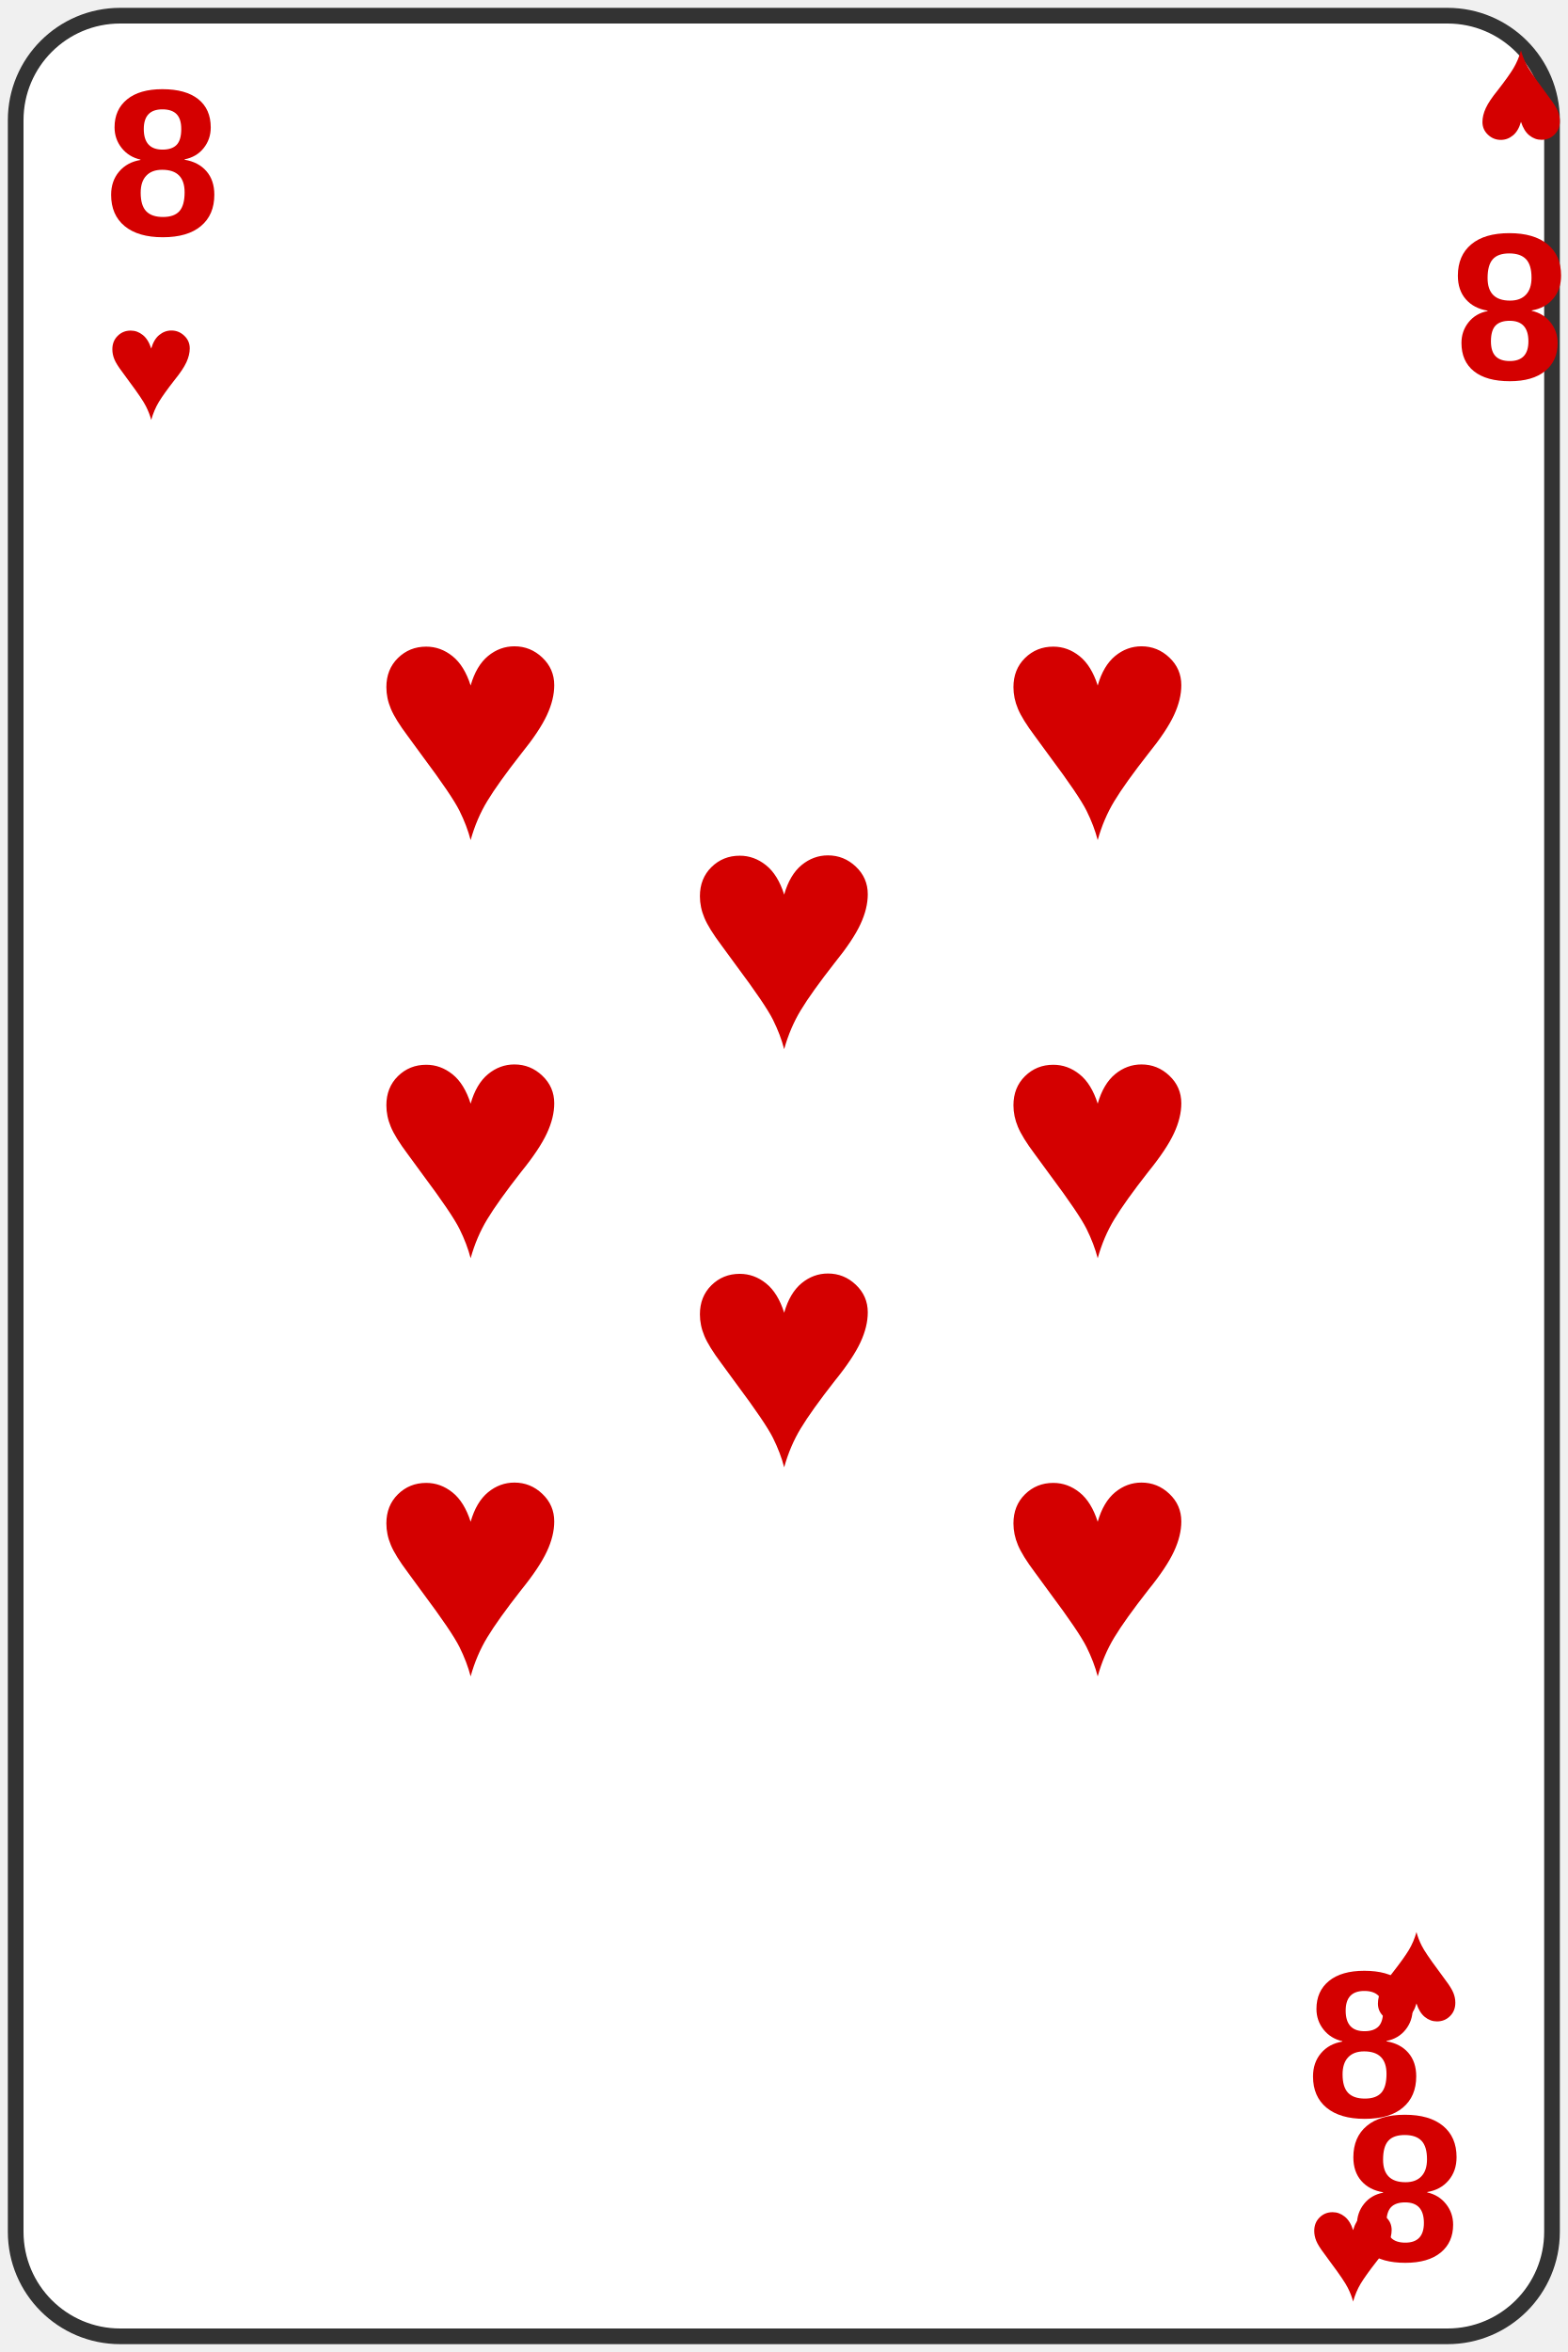
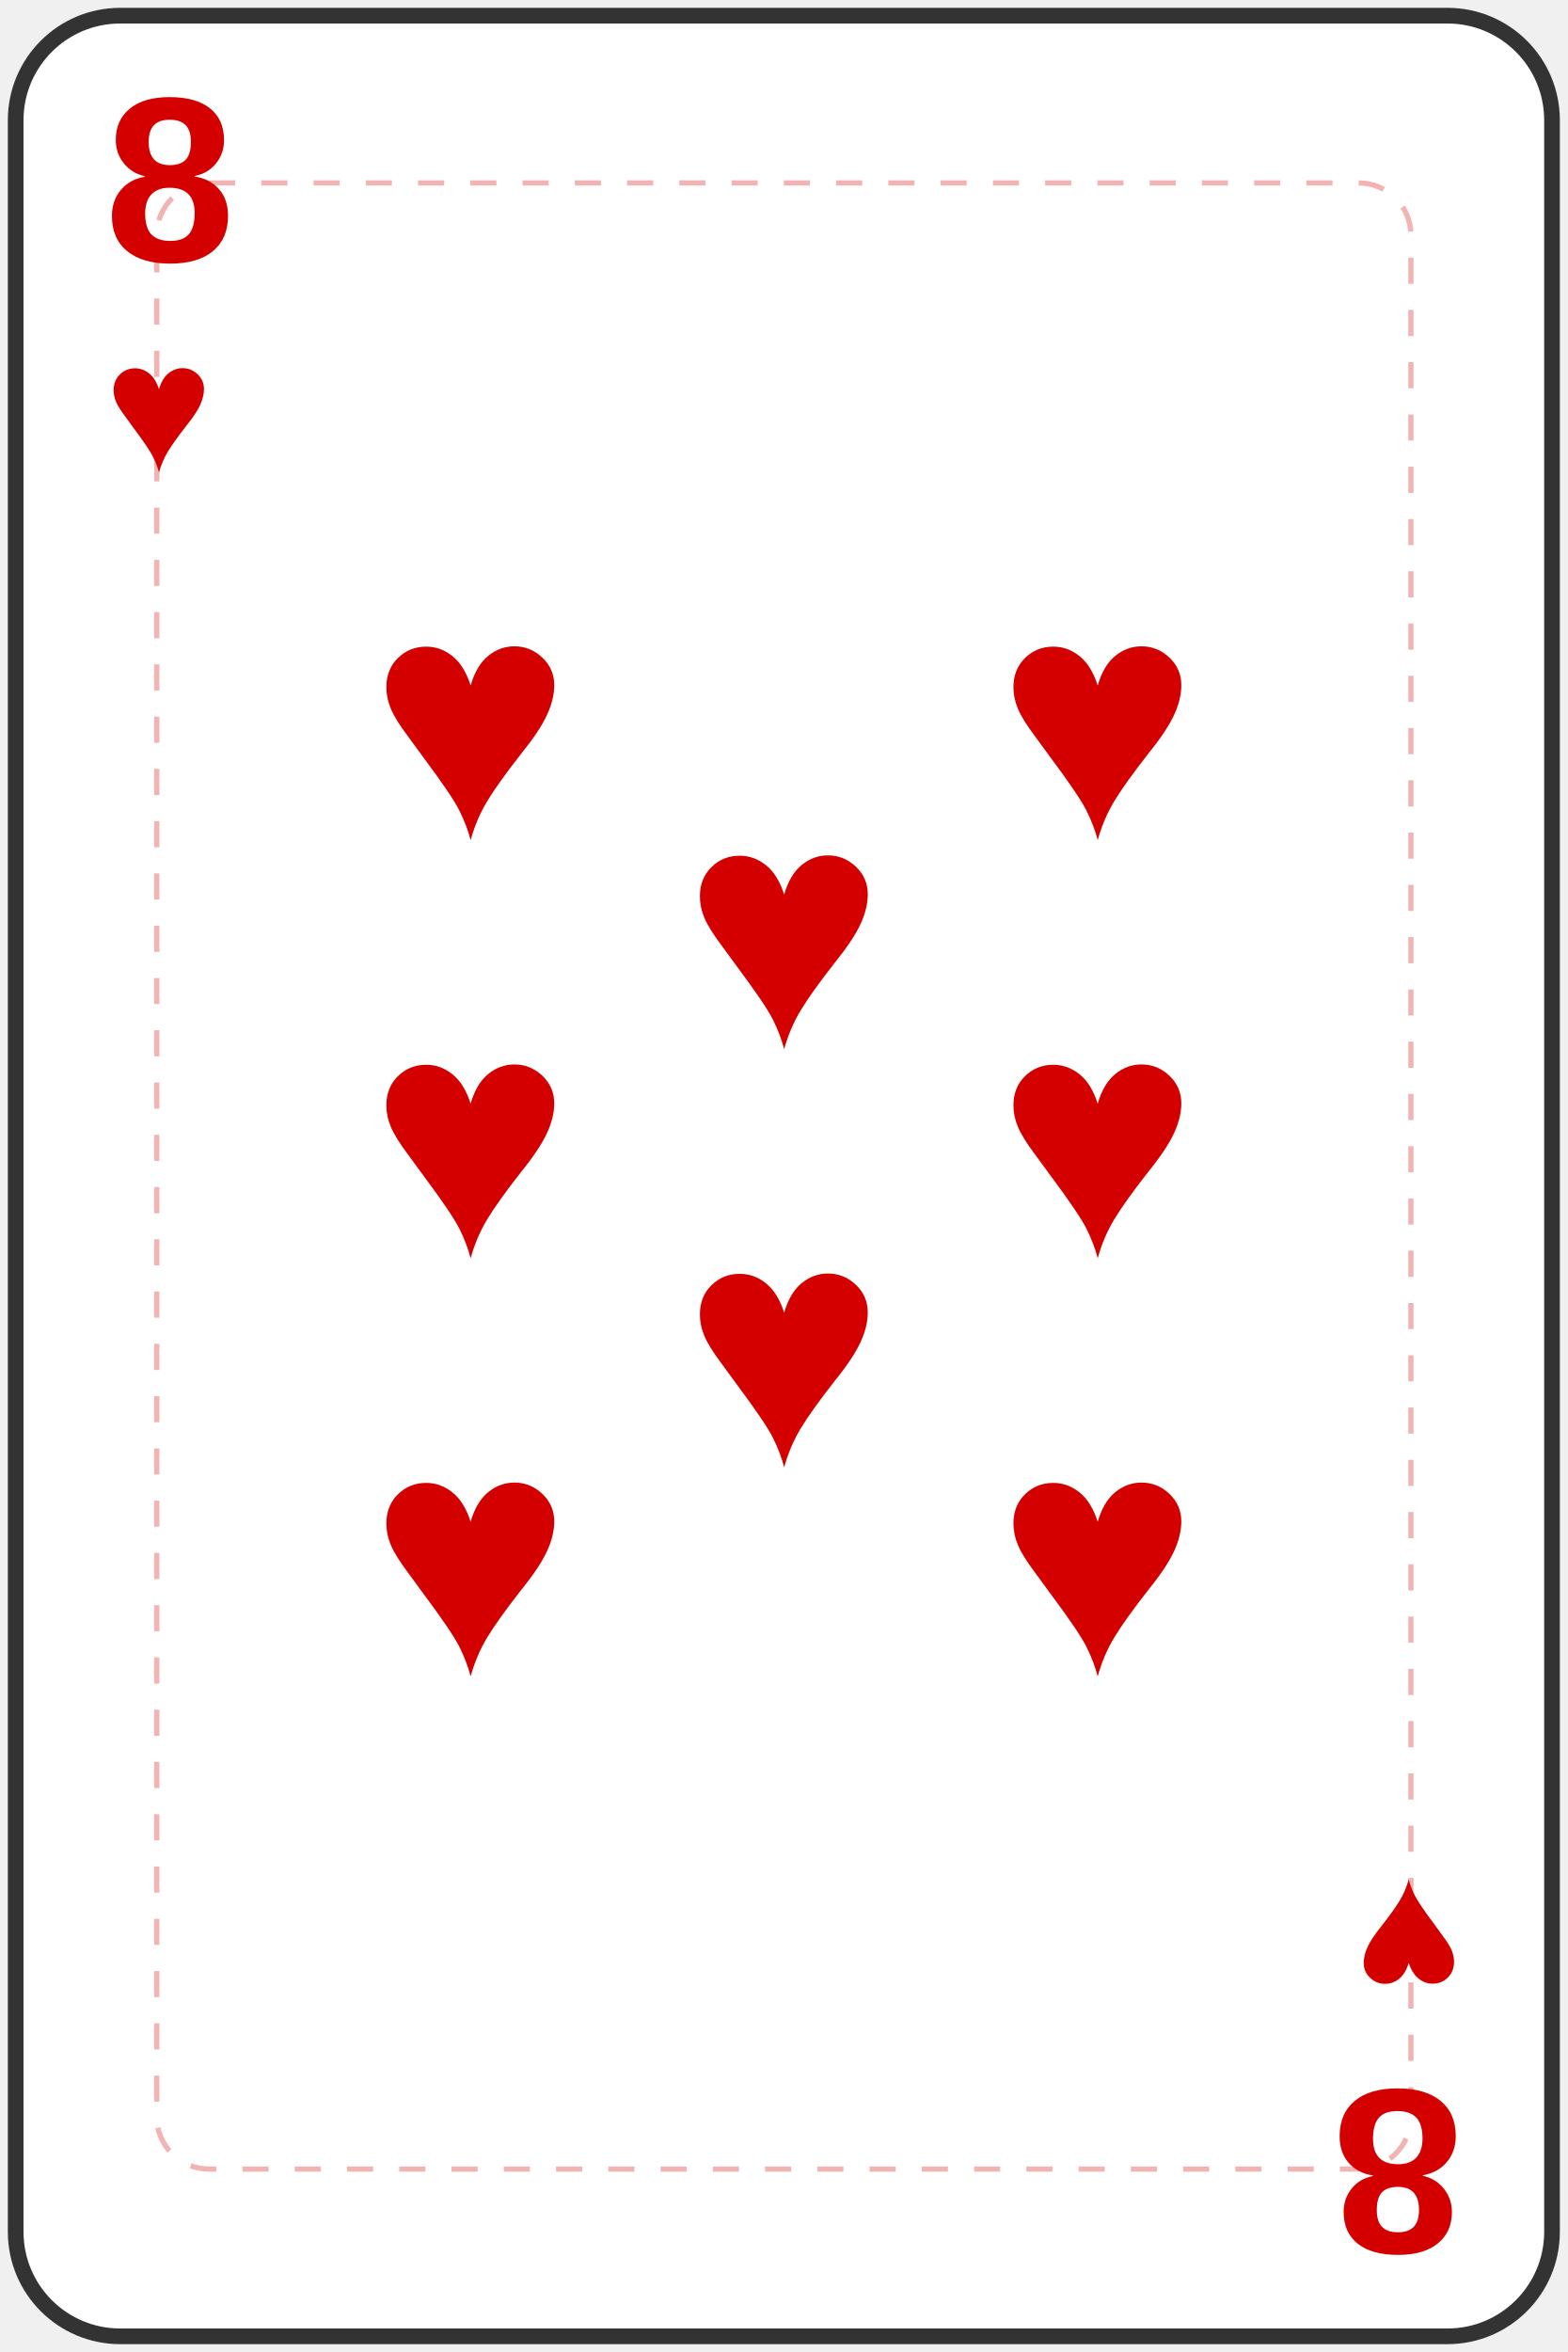
<svg xmlns="http://www.w3.org/2000/svg" width="300" height="450" viewBox="0 0 300 450">
  <rect width="294" height="444" x="3" y="3" rx="20" ry="20" fill="white" stroke="#333" stroke-width="3" />
+   <rect width="240" height="380" x="30" y="35" rx="10" ry="10" fill="none" stroke="#D40000" stroke-width="1" stroke-dasharray="5,5" opacity="0.3" />
  <g fill="#D40000">
-     <text x="20" y="45" font-size="40" font-weight="bold" font-family="Arial">8</text>
-     <text x="20" y="80" font-size="30" font-family="Arial">♥</text>
-   </g>
-   <g fill="#D40000" transform="rotate(180, 275, 45)">
-     <text x="250" y="45" font-size="40" font-weight="bold" font-family="Arial">8</text>
-     <text x="250" y="80" font-size="30" font-family="Arial">♥</text>
+     <text x="20" y="50" font-size="45" font-weight="bold" font-family="Arial">8</text>
+     <text x="20" y="90" font-size="35" font-family="Arial">♥</text>
  </g>
  <g fill="#D40000" transform="rotate(180, 150, 225)">
-     <text x="20" y="45" font-size="40" font-weight="bold" font-family="Arial">8</text>
-     <text x="20" y="80" font-size="30" font-family="Arial">♥</text>
-   </g>
-   <g fill="#D40000" transform="rotate(360, 275, 405)">
-     <text x="250" y="405" font-size="40" font-weight="bold" font-family="Arial">8</text>
-     <text x="250" y="440" font-size="30" font-family="Arial">♥</text>
+     <text x="20" y="50" font-size="45" font-weight="bold" font-family="Arial">8</text>
+     <text x="20" y="90" font-size="35" font-family="Arial">♥</text>
  </g>
  <text x="90" y="160" font-size="65" text-anchor="middle" fill="#D40000">♥</text>
  <text x="210" y="160" font-size="65" text-anchor="middle" fill="#D40000">♥</text>
  <text x="90" y="240" font-size="65" text-anchor="middle" fill="#D40000">♥</text>
  <text x="210" y="240" font-size="65" text-anchor="middle" fill="#D40000">♥</text>
  <text x="90" y="320" font-size="65" text-anchor="middle" fill="#D40000">♥</text>
  <text x="210" y="320" font-size="65" text-anchor="middle" fill="#D40000">♥</text>
  <text x="150" y="200" font-size="65" text-anchor="middle" fill="#D40000">♥</text>
  <text x="150" y="280" font-size="65" text-anchor="middle" fill="#D40000">♥</text>
</svg>
